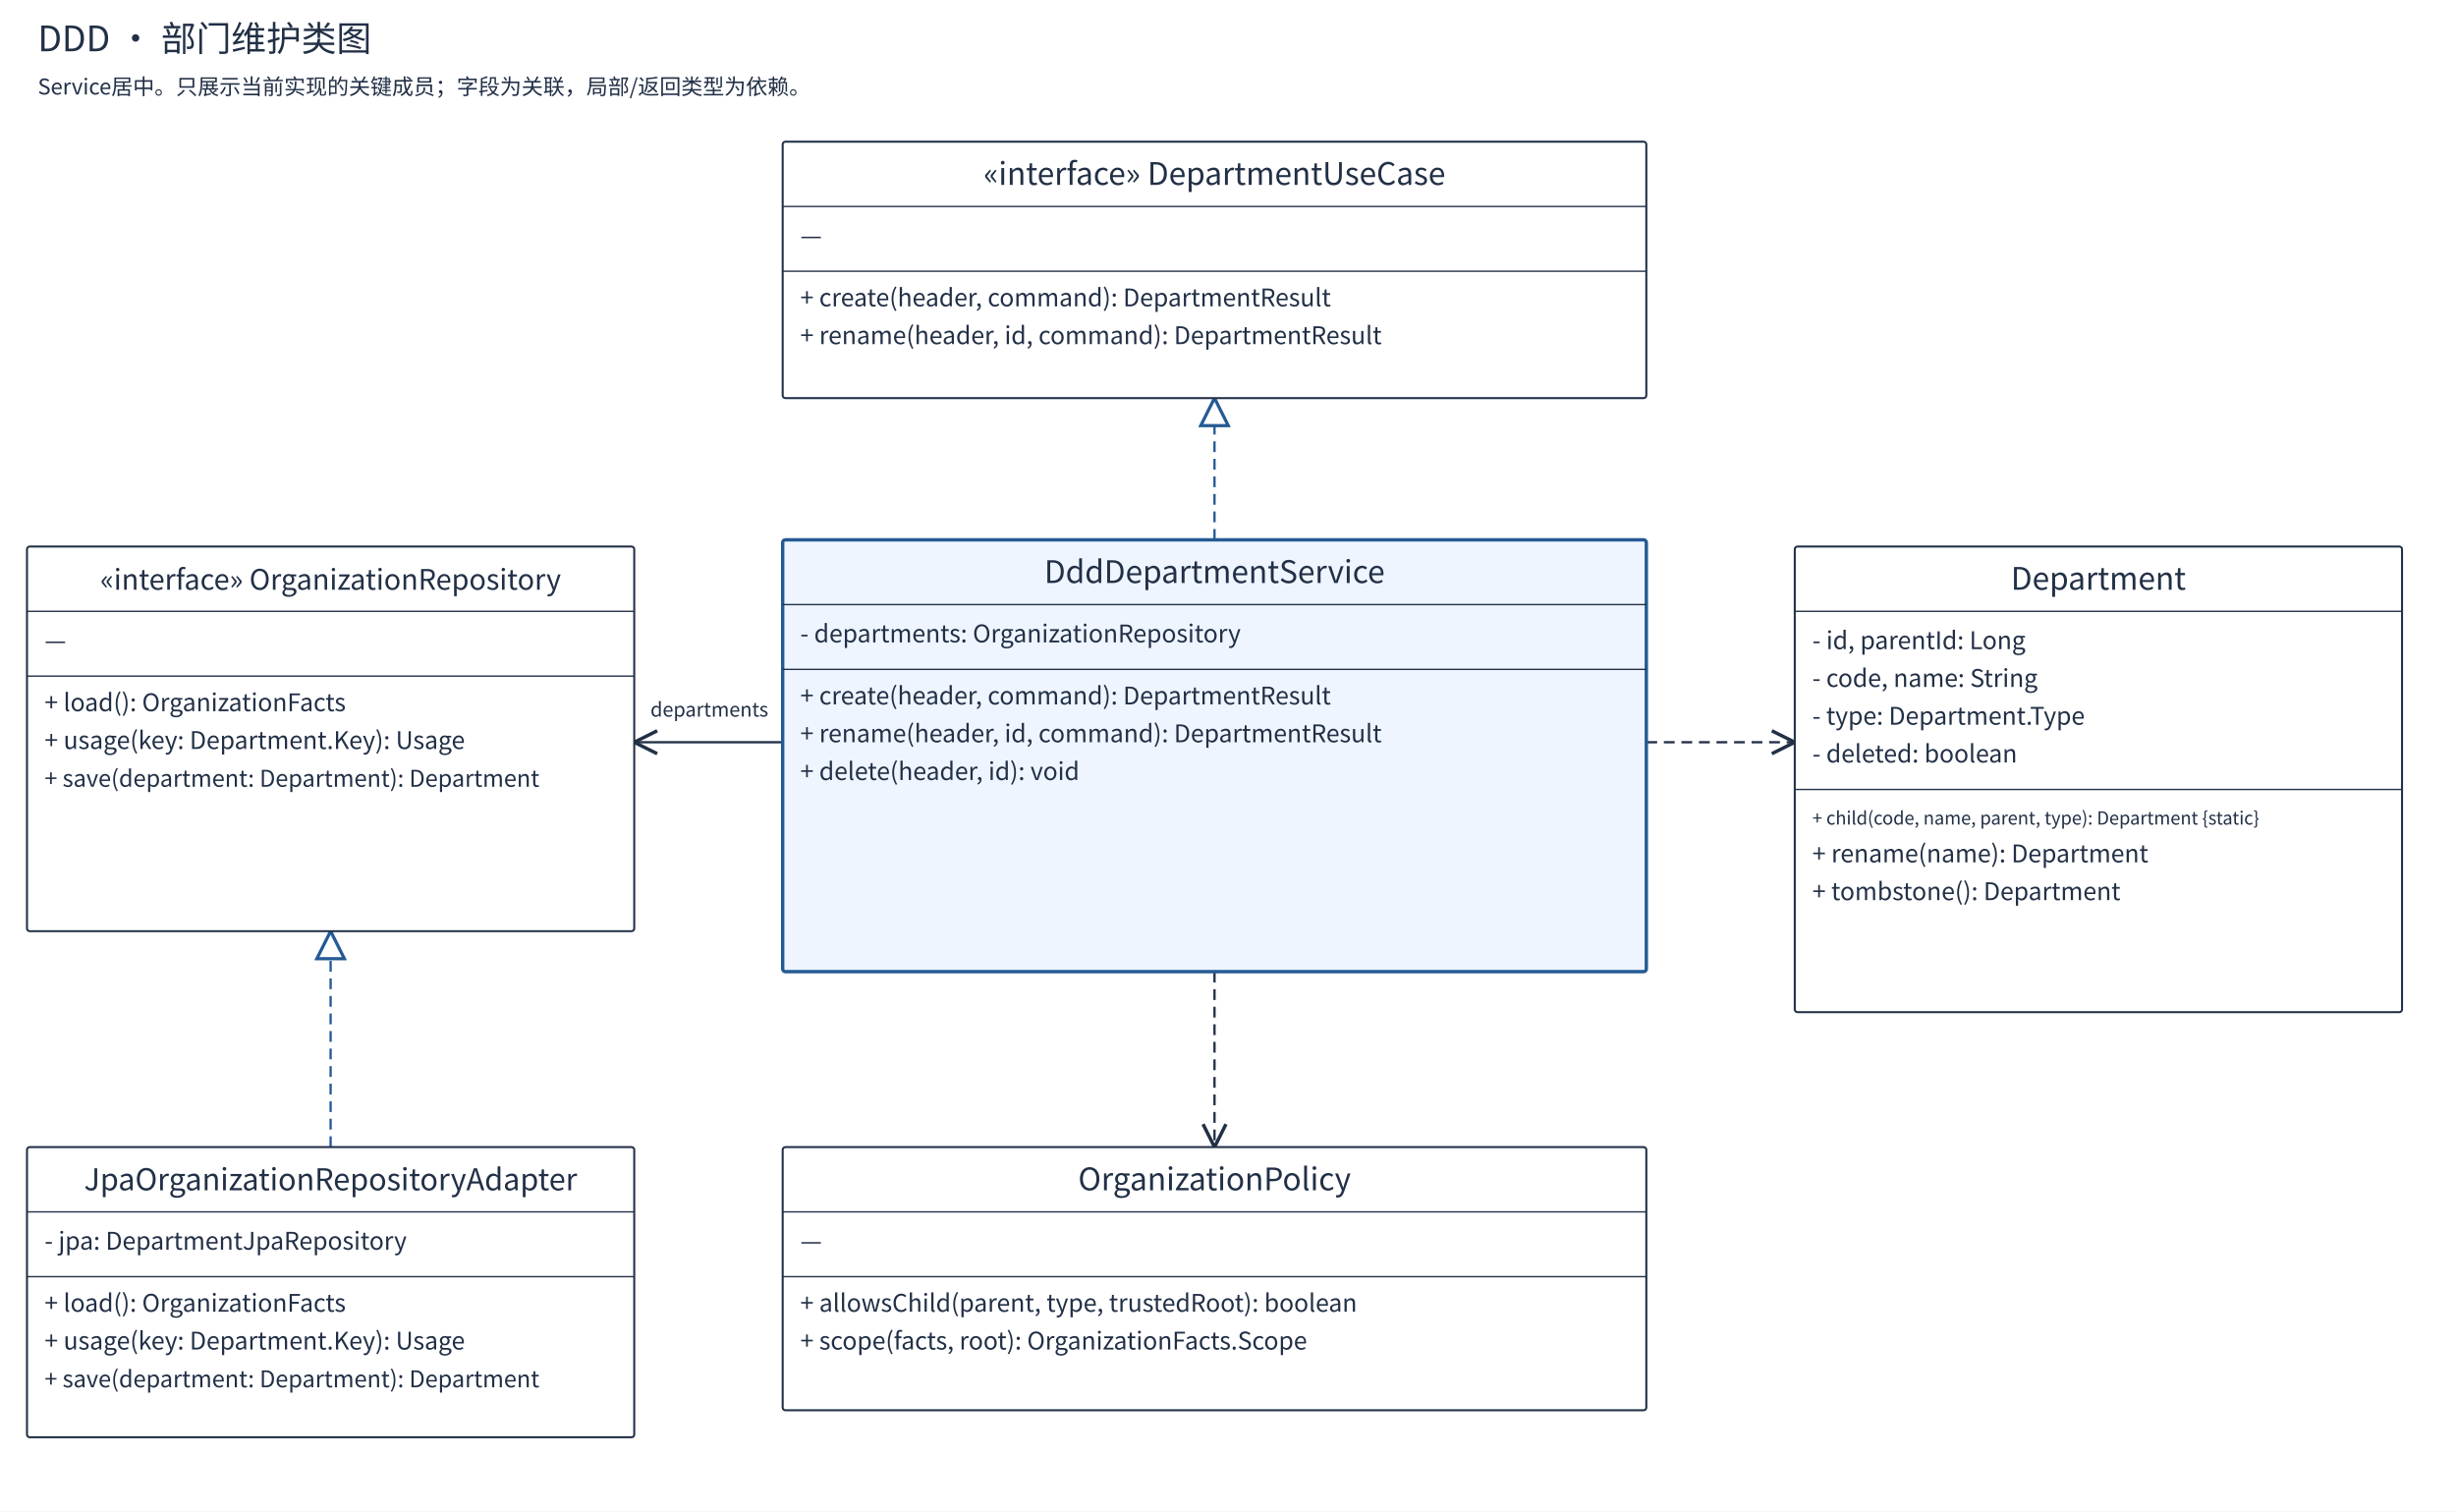
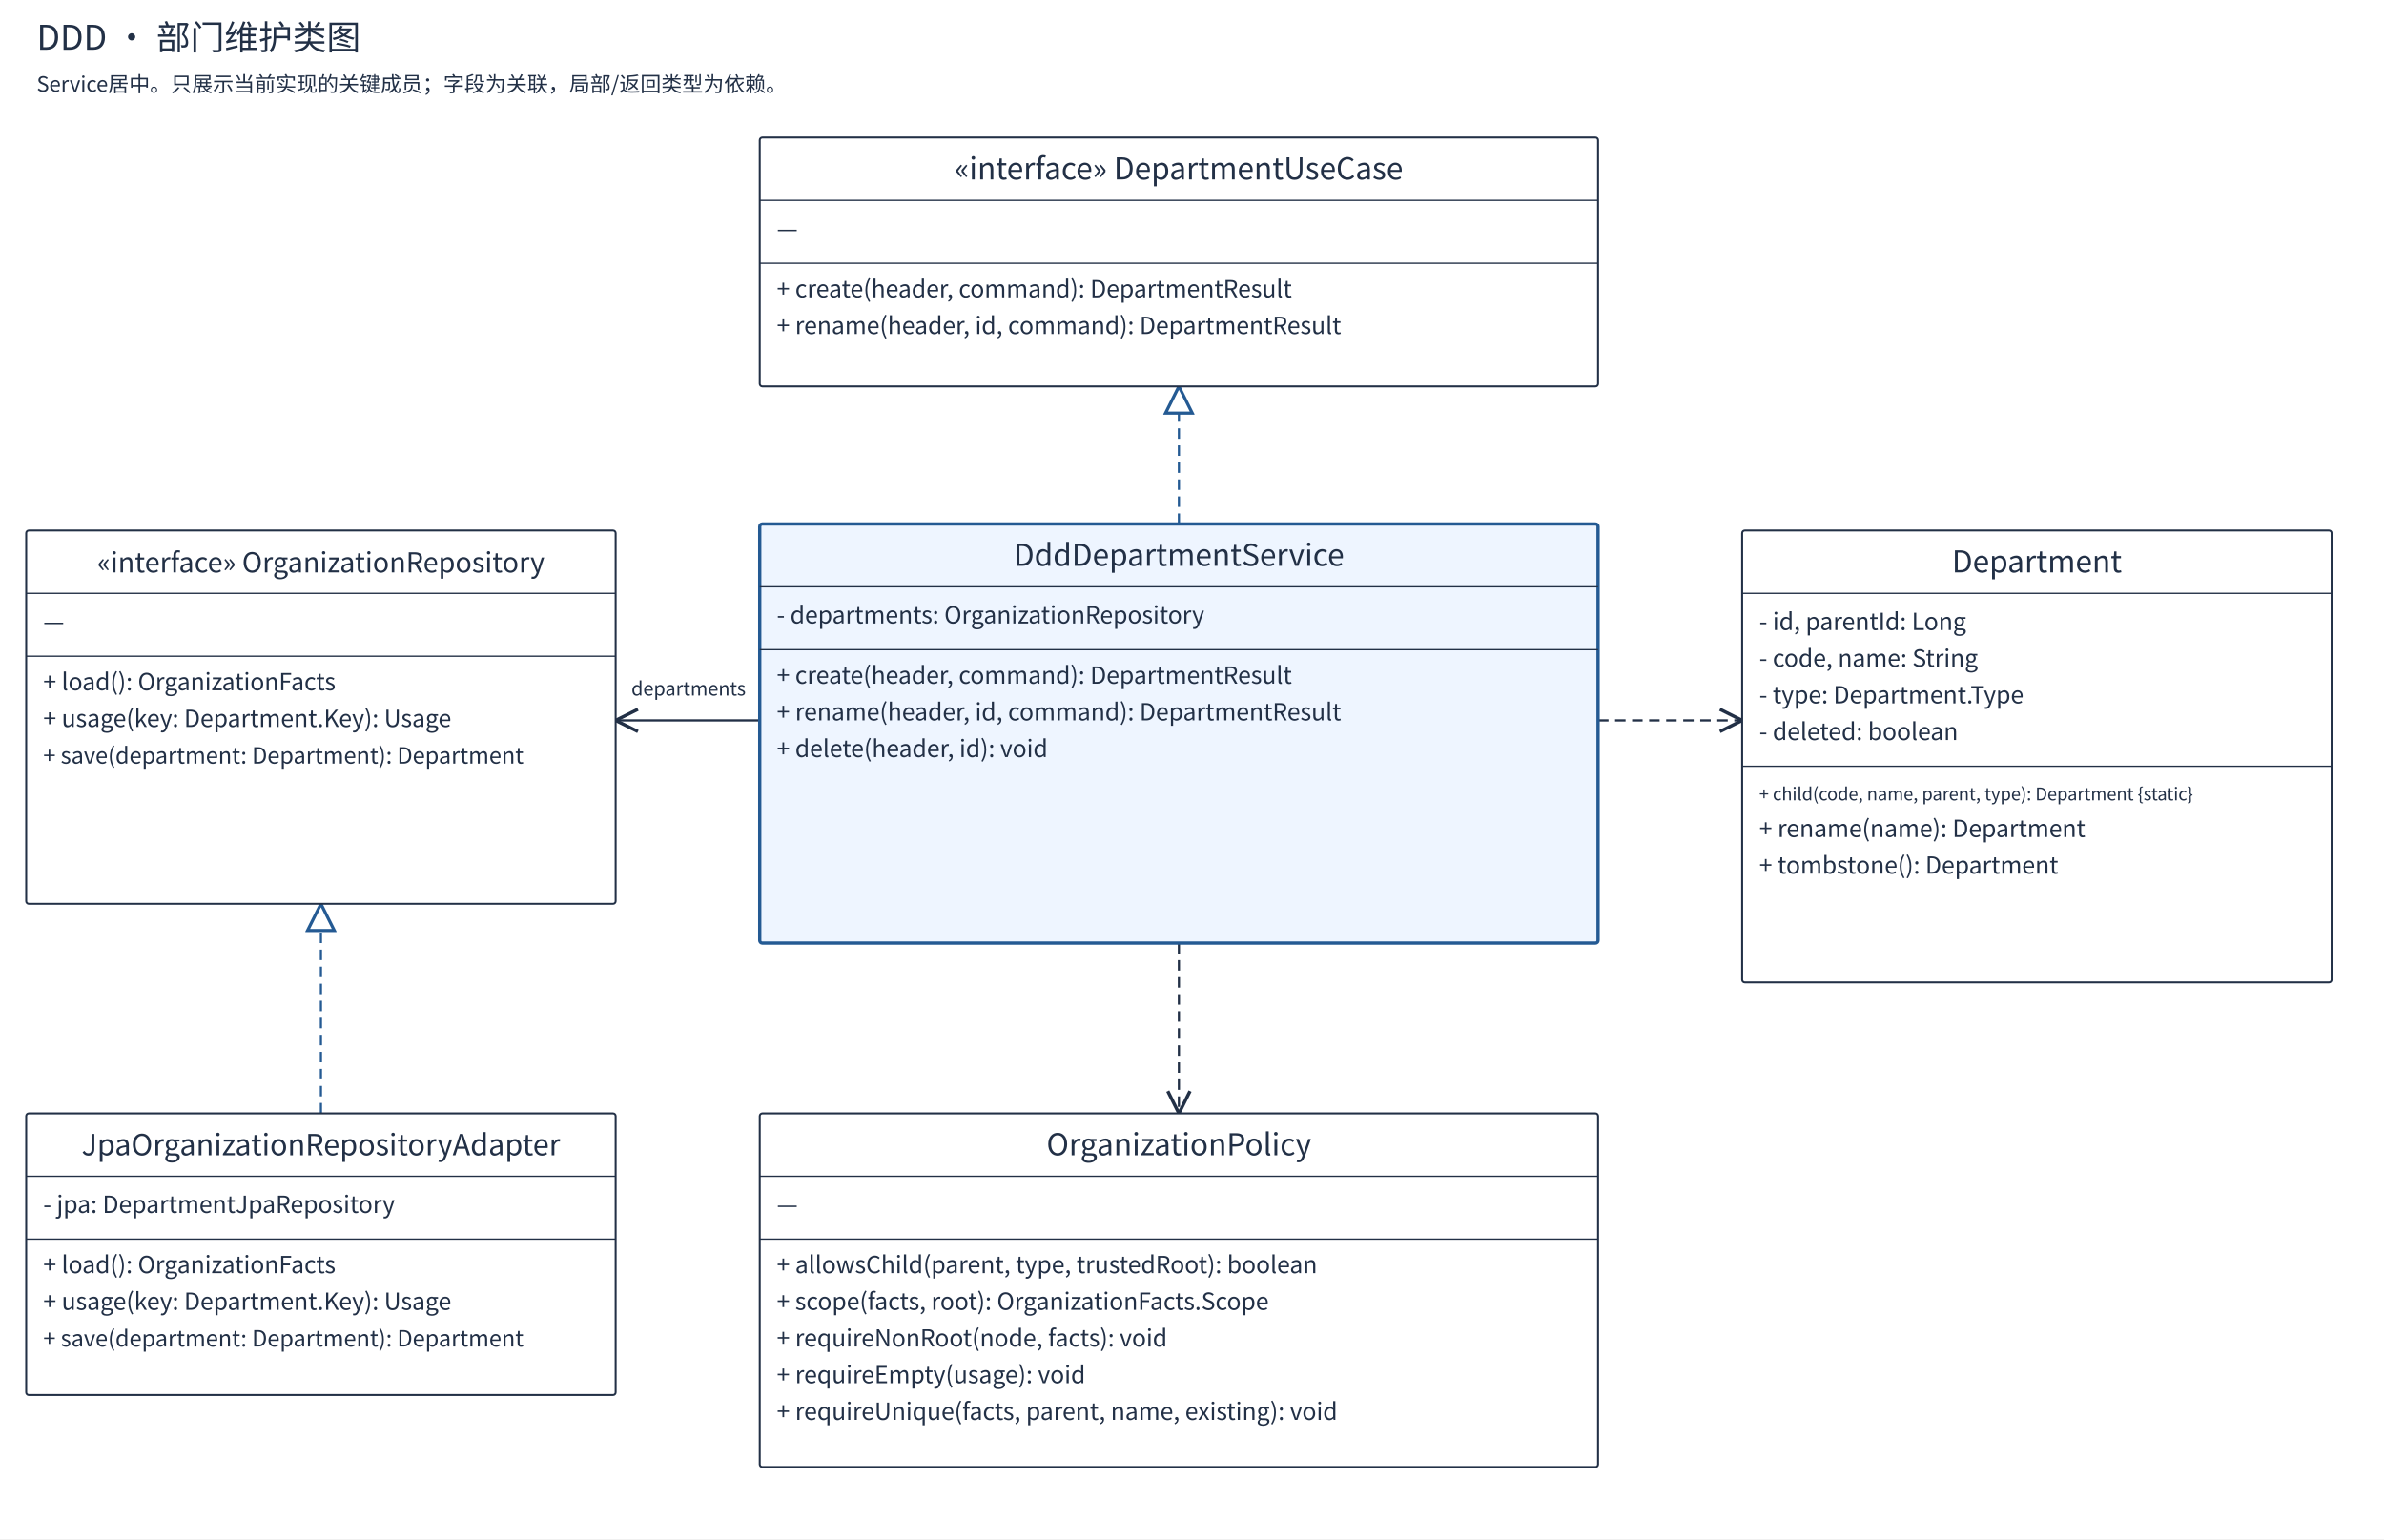
- <svg xmlns="http://www.w3.org/2000/svg" width="1820" height="1120" viewBox="0 0 1820 1120">
+ <svg xmlns="http://www.w3.org/2000/svg" width="1820" height="1175" viewBox="0 0 1820 1175">
  <defs>
    <marker id="open" markerWidth="12" markerHeight="12" refX="11" refY="6" orient="auto">
      <path d="M1,1 L11,6 L1,11" fill="none" stroke="#223046" stroke-width="1.5" />
    </marker>
    <marker id="triangle" markerWidth="14" markerHeight="14" refX="13" refY="7" orient="auto">
      <path d="M1,1 L13,7 L1,13 Z" fill="white" stroke="#245a93" stroke-width="1.4" />
    </marker>
    <marker id="filled" markerWidth="12" markerHeight="12" refX="11" refY="6" orient="auto">
      <path d="M1,1 L11,6 L1,11 Z" fill="#223046" />
    </marker>
  </defs>
  <rect width="100%" height="100%" fill="white" />
  <g font-family="Microsoft YaHei,Noto Sans CJK SC,Arial,sans-serif">
    <text x="28" y="38" font-size="26" text-anchor="start" fill="#223046">DDD · 部门维护类图</text>
    <text x="28" y="70" font-size="16" text-anchor="start" fill="#223046">Service居中。只展示当前实现的关键成员；字段为关联，局部/返回类型为依赖。</text>
    <polyline points="900,400 900,295" fill="none" stroke="#245a93" stroke-width="1.7" stroke-dasharray="8 5" marker-end="url(#triangle)" />
    <polyline points="580,550 470,550" fill="none" stroke="#223046" stroke-width="1.7" marker-end="url(#open)" />
    <text x="482" y="531" font-size="14.484" text-anchor="start" fill="#223046">departments</text>
    <polyline points="1220,550 1330,550" fill="none" stroke="#223046" stroke-width="1.7" stroke-dasharray="8 5" marker-end="url(#open)" />
    <polyline points="900,720 900,850" fill="none" stroke="#223046" stroke-width="1.7" stroke-dasharray="8 5" marker-end="url(#open)" />
    <polyline points="245,850 245,690" fill="none" stroke="#245a93" stroke-width="1.7" stroke-dasharray="8 5" marker-end="url(#triangle)" />
    <rect x="580" y="400" width="640" height="320" rx="2" fill="#eef5ff" stroke="#245a93" stroke-width="2.5" />
    <path d="M580,448H1220 M580,496H1220" stroke="#223046" />
    <text x="900" y="432" font-size="23" text-anchor="middle" fill="#223046">DddDepartmentService</text>
    <text x="593" y="476" font-size="18" text-anchor="start" fill="#223046">- departments: OrganizationRepository</text>
    <text x="593" y="522" font-size="18" text-anchor="start" fill="#223046">+ create(header, command): DepartmentResult</text>
    <text x="593" y="550" font-size="18" text-anchor="start" fill="#223046">+ rename(header, id, command): DepartmentResult</text>
    <text x="593" y="578" font-size="18" text-anchor="start" fill="#223046">+ delete(header, id): void</text>
    <rect x="580" y="105" width="640" height="190" rx="2" fill="white" stroke="#223046" stroke-width="1.5" />
    <path d="M580,153H1220 M580,201H1220" stroke="#223046" />
    <text x="900" y="137" font-size="23" text-anchor="middle" fill="#223046">«interface» DepartmentUseCase</text>
    <text x="593" y="181" font-size="18" text-anchor="start" fill="#223046">—</text>
    <text x="593" y="227" font-size="18" text-anchor="start" fill="#223046">+ create(header, command): DepartmentResult</text>
    <text x="593" y="255" font-size="18" text-anchor="start" fill="#223046">+ rename(header, id, command): DepartmentResult</text>
    <rect x="20" y="405" width="450" height="285" rx="2" fill="white" stroke="#223046" stroke-width="1.5" />
    <path d="M20,453H470 M20,501H470" stroke="#223046" />
    <text x="245" y="437" font-size="20.937" text-anchor="middle" fill="#223046">«interface» OrganizationRepository</text>
    <text x="33" y="481" font-size="18" text-anchor="start" fill="#223046">—</text>
    <text x="33" y="527" font-size="18" text-anchor="start" fill="#223046">+ load(): OrganizationFacts</text>
    <text x="33" y="555" font-size="18" text-anchor="start" fill="#223046">+ usage(key: Department.Key): Usage</text>
    <text x="33" y="583" font-size="17.111" text-anchor="start" fill="#223046">+ save(department: Department): Department</text>
    <rect x="1330" y="405" width="450" height="345" rx="2" fill="white" stroke="#223046" stroke-width="1.5" />
    <path d="M1330,453H1780 M1330,585H1780" stroke="#223046" />
    <text x="1555" y="437" font-size="23" text-anchor="middle" fill="#223046">Department</text>
    <text x="1343" y="481" font-size="18" text-anchor="start" fill="#223046">- id, parentId: Long</text>
    <text x="1343" y="509" font-size="18" text-anchor="start" fill="#223046">- code, name: String</text>
    <text x="1343" y="537" font-size="18" text-anchor="start" fill="#223046">- type: Department.Type</text>
    <text x="1343" y="565" font-size="18" text-anchor="start" fill="#223046">- deleted: boolean</text>
    <text x="1343" y="611" font-size="13.308" text-anchor="start" fill="#223046">+ child(code, name, parent, type): Department {static}</text>
    <text x="1343" y="639" font-size="18" text-anchor="start" fill="#223046">+ rename(name): Department</text>
    <text x="1343" y="667" font-size="18" text-anchor="start" fill="#223046">+ tombstone(): Department</text>
-     <rect x="580" y="850" width="640" height="195" rx="2" fill="white" stroke="#223046" stroke-width="1.5" />
+     <rect x="580" y="850" width="640" height="270" rx="2" fill="white" stroke="#223046" stroke-width="1.5" />
    <path d="M580,898H1220 M580,946H1220" stroke="#223046" />
    <text x="900" y="882" font-size="23" text-anchor="middle" fill="#223046">OrganizationPolicy</text>
    <text x="593" y="926" font-size="18" text-anchor="start" fill="#223046">—</text>
    <text x="593" y="972" font-size="18" text-anchor="start" fill="#223046">+ allowsChild(parent, type, trustedRoot): boolean</text>
    <text x="593" y="1000" font-size="18" text-anchor="start" fill="#223046">+ scope(facts, root): OrganizationFacts.Scope</text>
+     <text x="593" y="1028" font-size="18" text-anchor="start" fill="#223046">+ requireNonRoot(node, facts): void</text>
+     <text x="593" y="1056" font-size="18" text-anchor="start" fill="#223046">+ requireEmpty(usage): void</text>
+     <text x="593" y="1084" font-size="18" text-anchor="start" fill="#223046">+ requireUnique(facts, parent, name, existing): void</text>
    <rect x="20" y="850" width="450" height="215" rx="2" fill="white" stroke="#223046" stroke-width="1.5" />
    <path d="M20,898H470 M20,946H470" stroke="#223046" />
    <text x="245" y="882" font-size="22.246" text-anchor="middle" fill="#223046">JpaOrganizationRepositoryAdapter</text>
    <text x="33" y="926" font-size="18" text-anchor="start" fill="#223046">- jpa: DepartmentJpaRepository</text>
    <text x="33" y="972" font-size="18" text-anchor="start" fill="#223046">+ load(): OrganizationFacts</text>
    <text x="33" y="1000" font-size="18" text-anchor="start" fill="#223046">+ usage(key: Department.Key): Usage</text>
    <text x="33" y="1028" font-size="17.111" text-anchor="start" fill="#223046">+ save(department: Department): Department</text>
  </g>
</svg>
